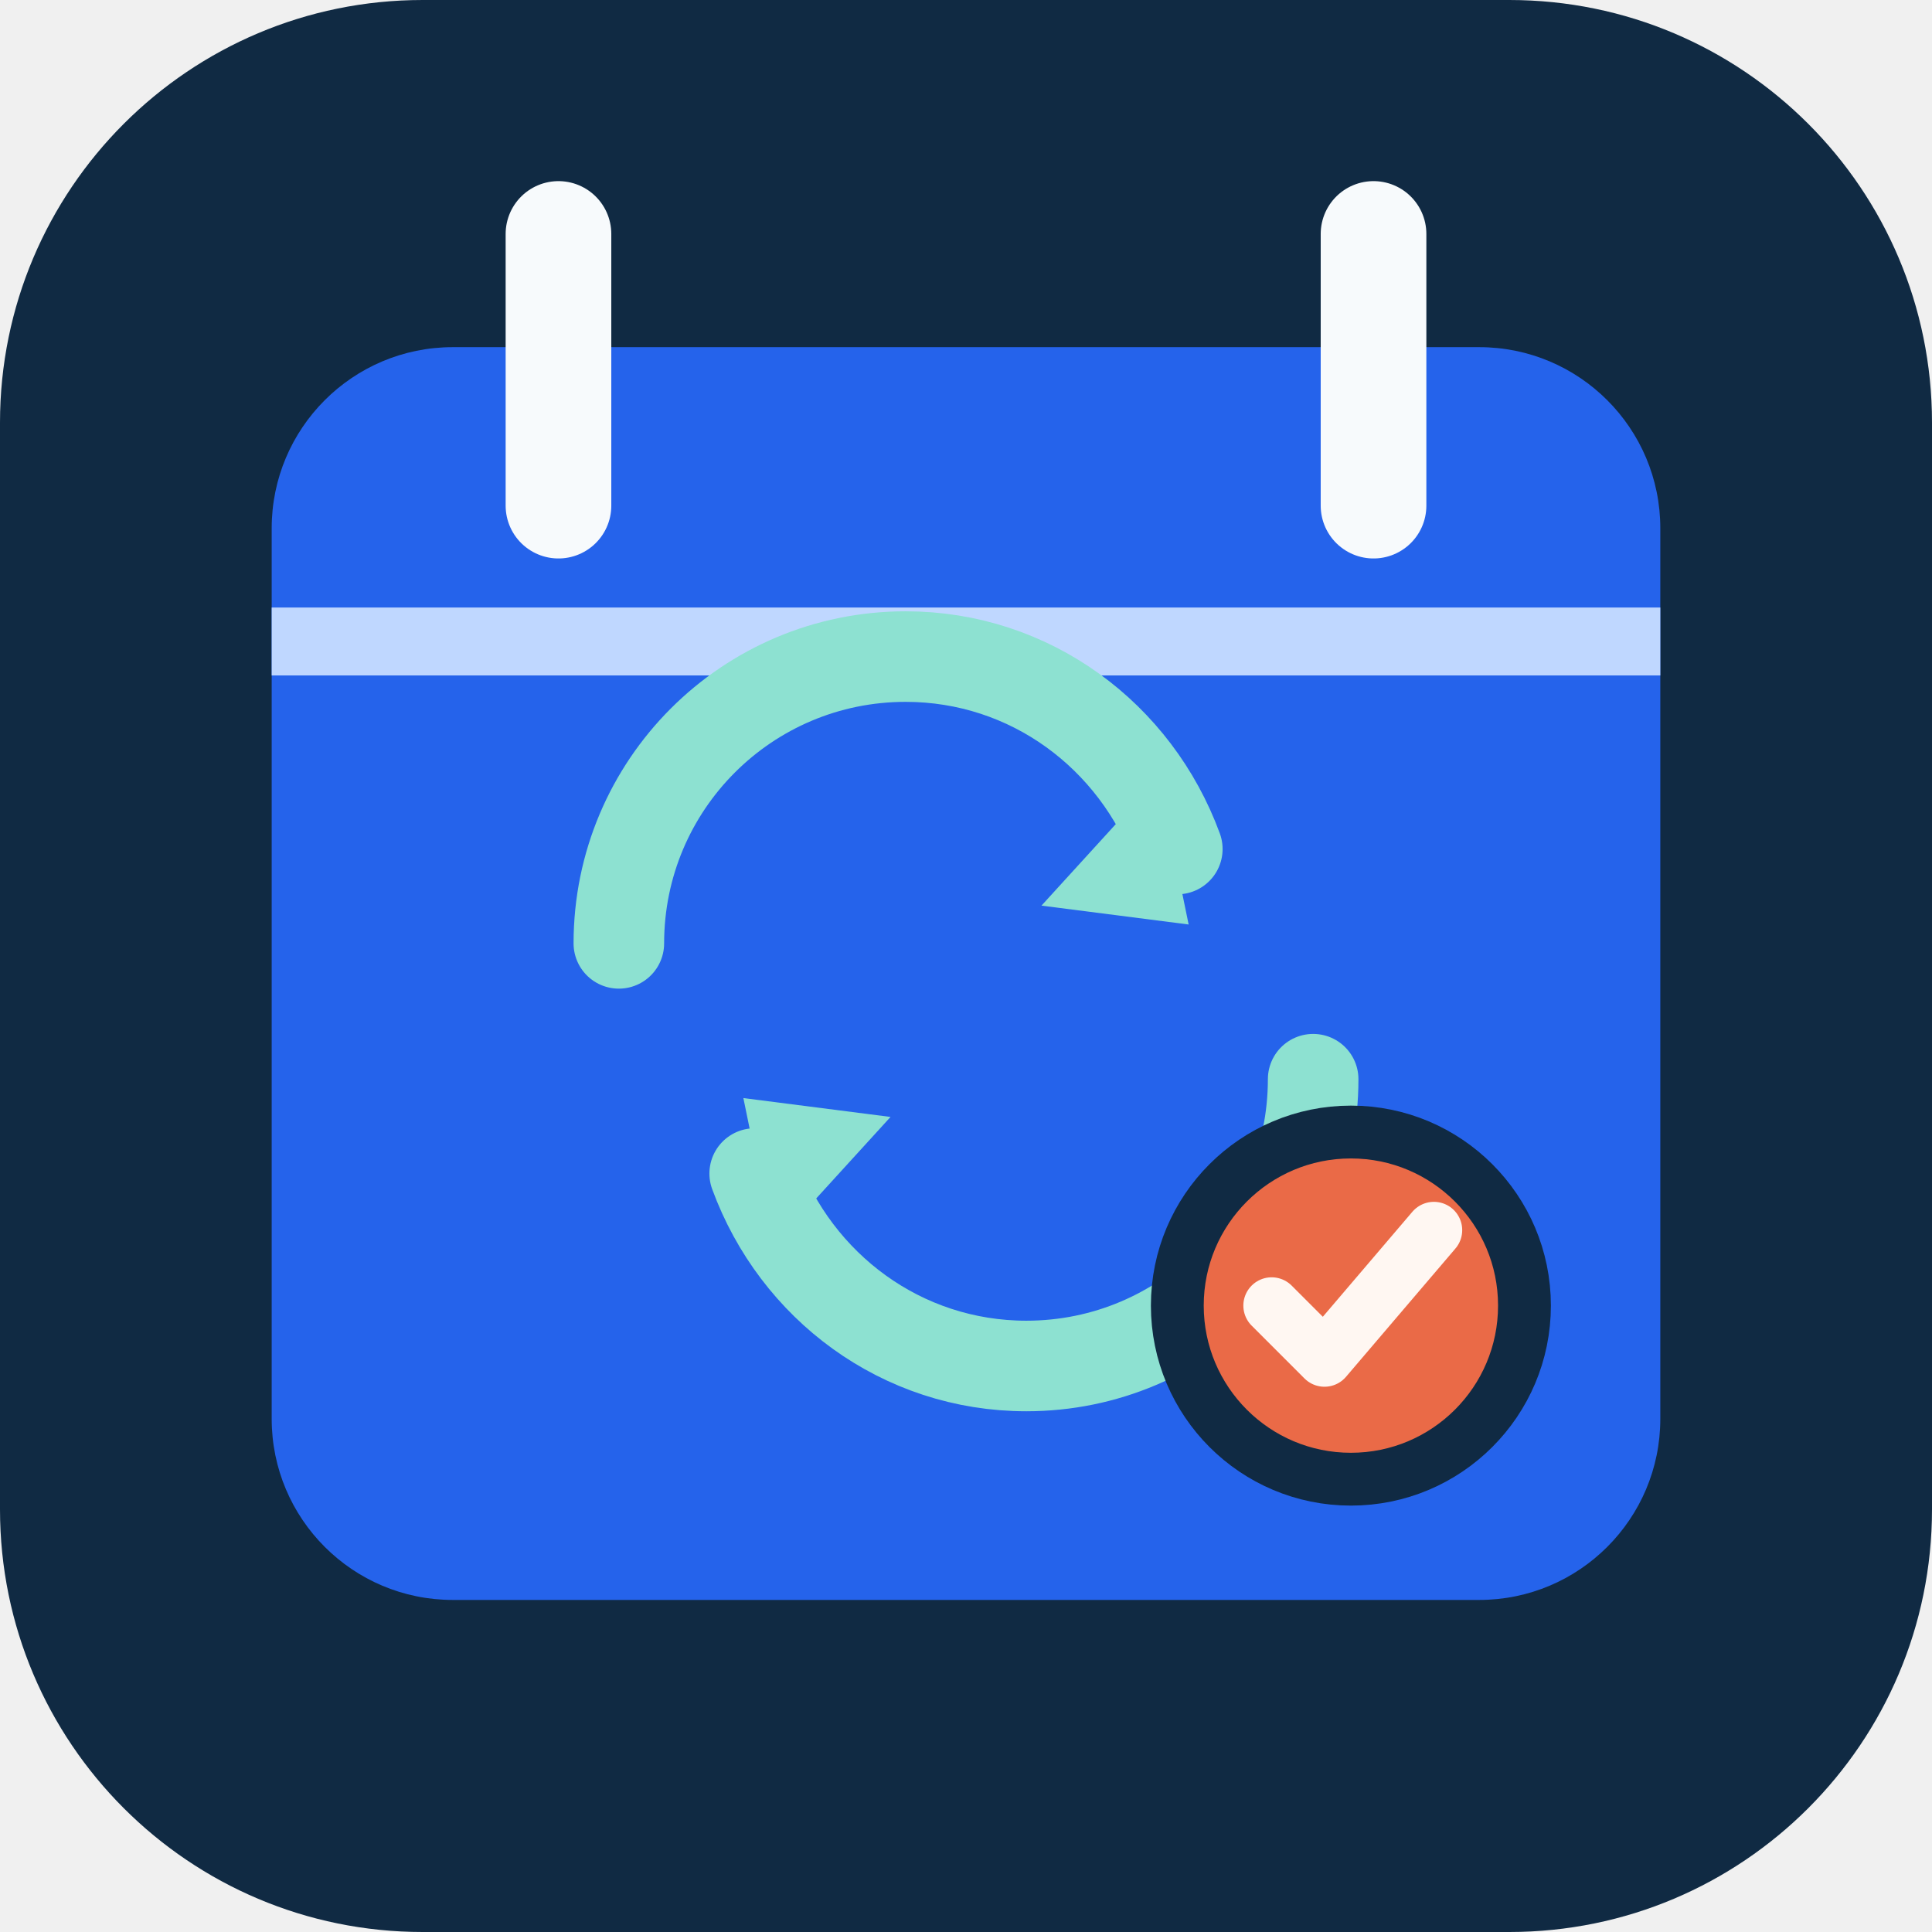
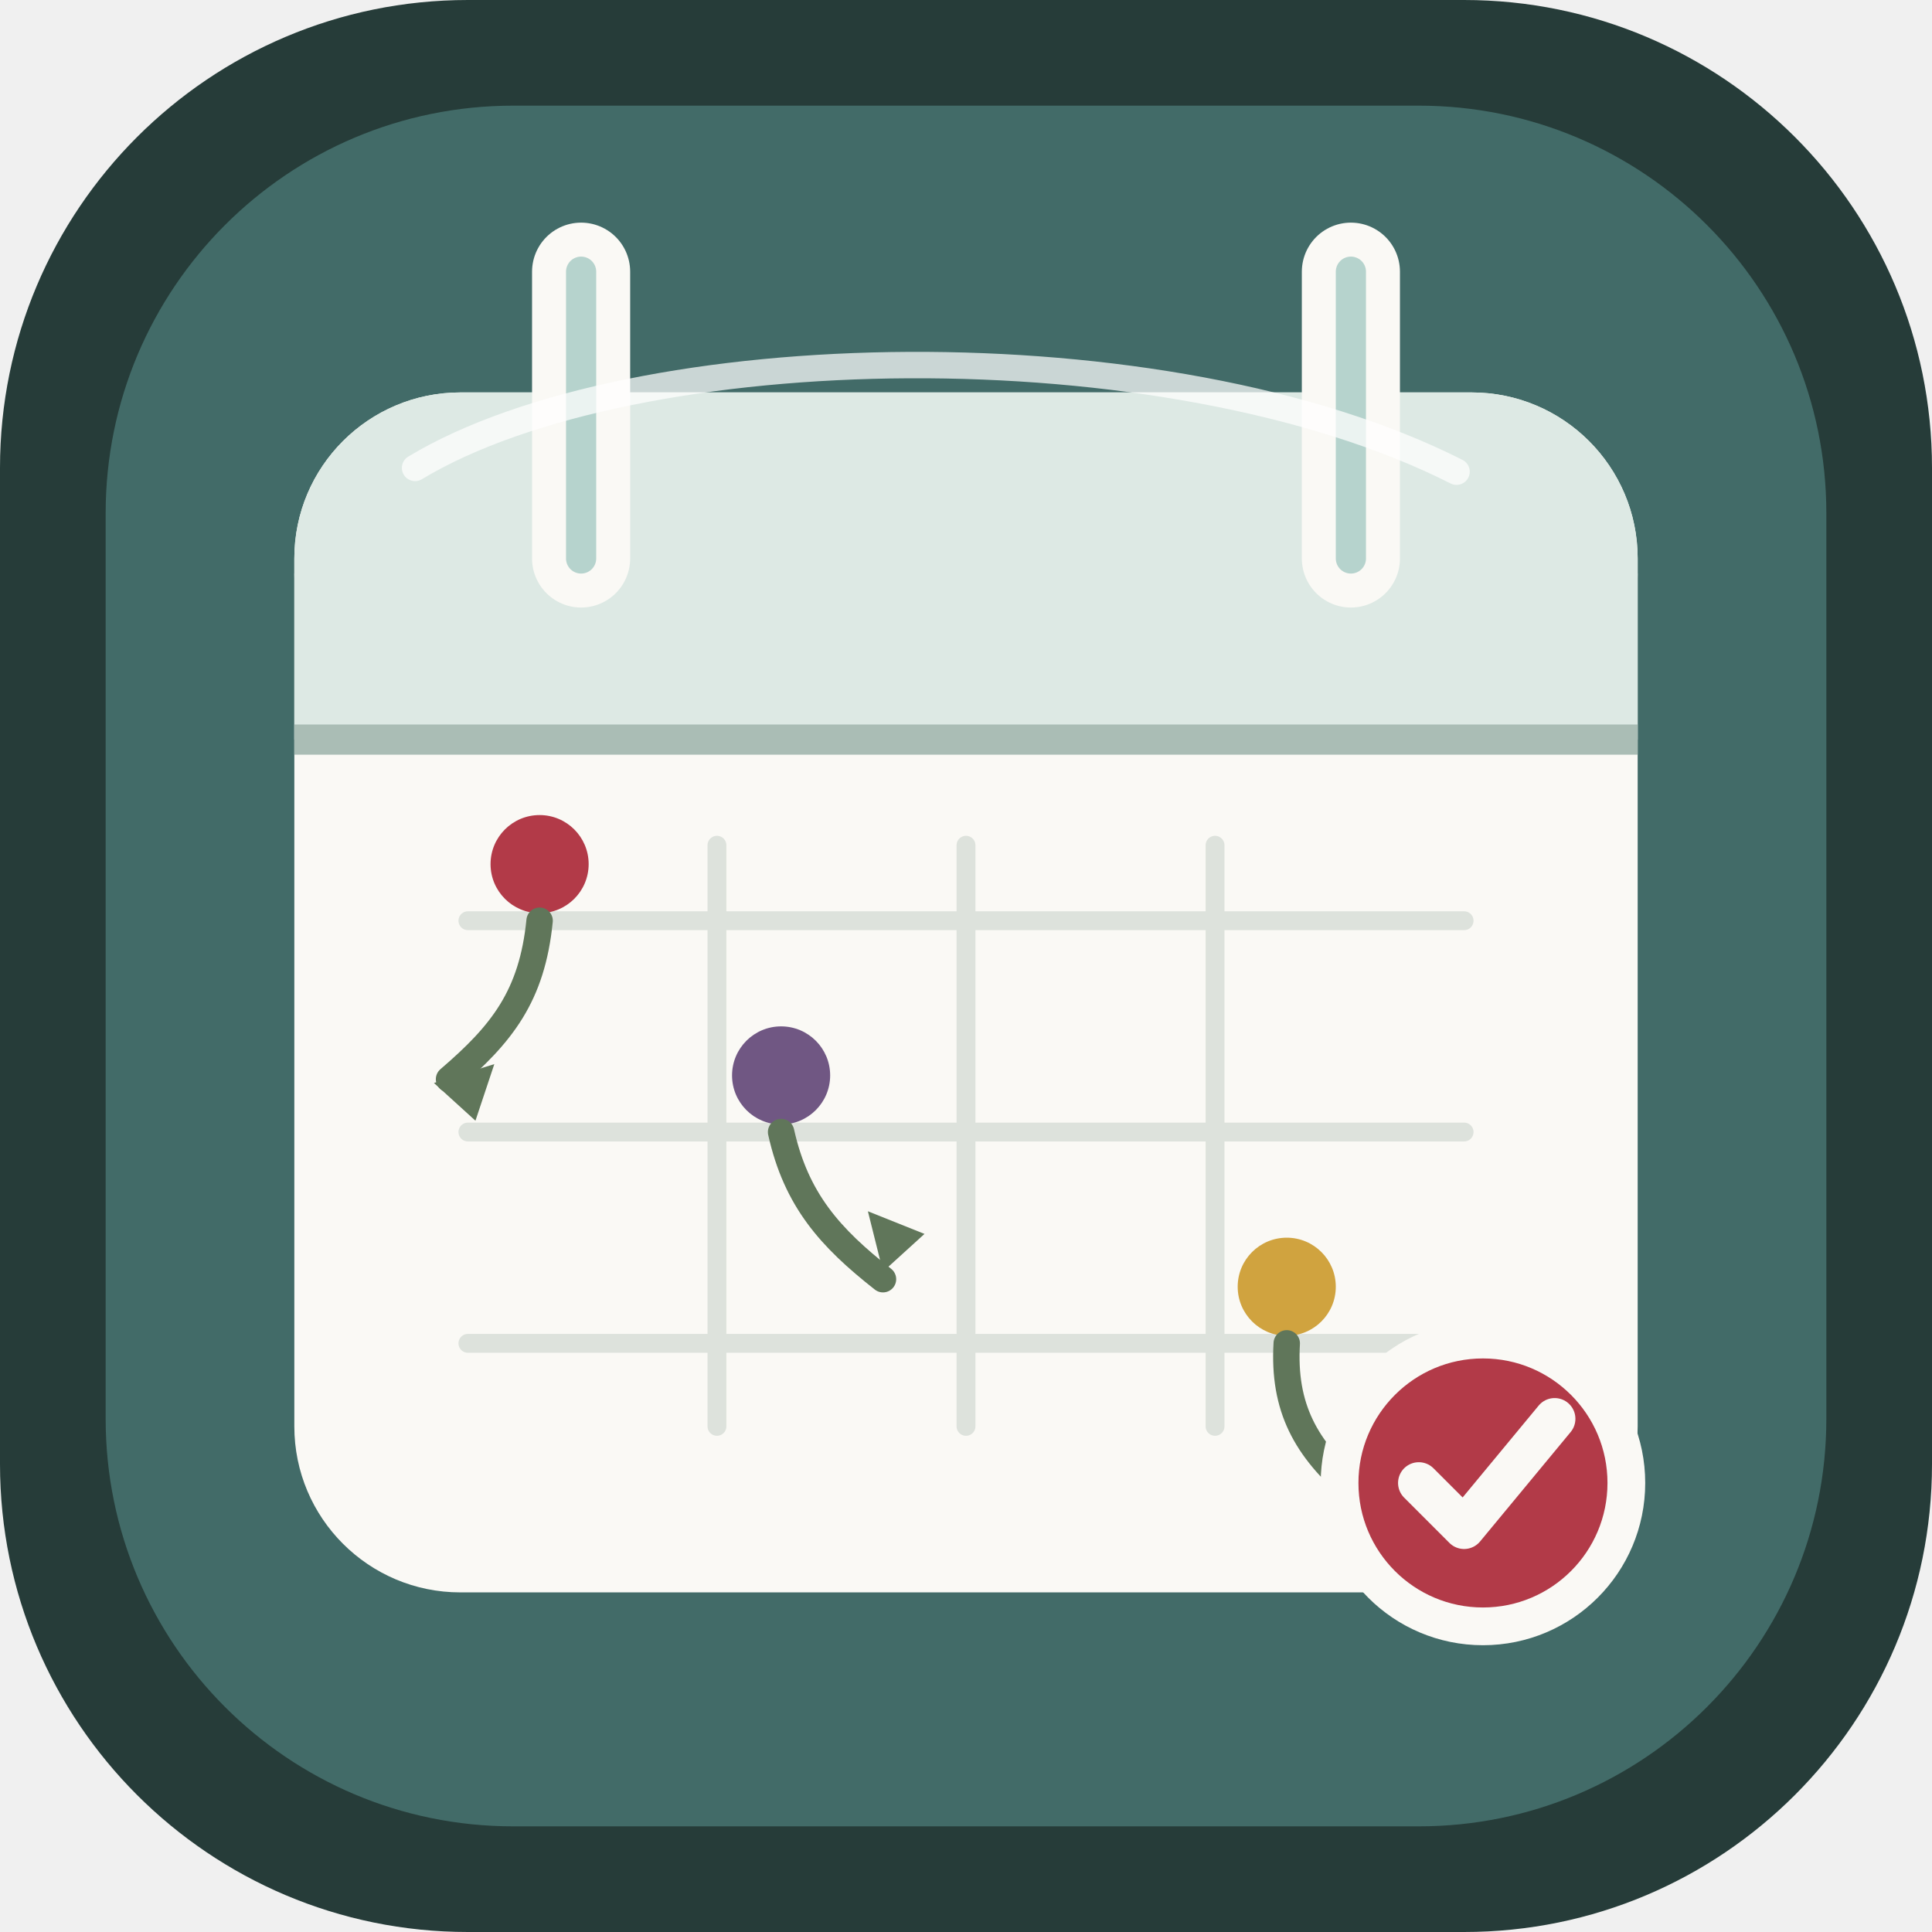
<svg xmlns="http://www.w3.org/2000/svg" viewBox="0 0 512 512" role="img" aria-labelledby="title desc">
-   <rect width="512" height="512" rx="112" fill="#102A43" />
-   <rect x="72" y="92" width="368" height="332" rx="48" fill="#2563EB" />
-   <path d="M72 170h368" fill="none" stroke="#BFD7FF" stroke-width="18" />
-   <path d="M148 62v72M364 62v72" fill="none" stroke="#F7FAFC" stroke-linecap="round" stroke-width="28" />
-   <path d="M164 250c0-42 34-76 76-76 33 0 61 21 72 51" fill="none" stroke="#8DE1D1" stroke-linecap="round" stroke-width="24" />
-   <path d="m307 206 8 39-39-5" fill="#8DE1D1" />
-   <path d="M348 286c0 42-34 76-76 76-33 0-61-21-72-51" fill="none" stroke="#8DE1D1" stroke-linecap="round" stroke-width="24" />
-   <path d="m205 330-8-39 39 5" fill="#8DE1D1" />
-   <circle cx="358" cy="346" r="46" fill="#EA6A47" stroke="#102A43" stroke-width="14" />
-   <path d="m337 346 14 14 29-34" fill="none" stroke="#FFF7F2" stroke-linecap="round" stroke-linejoin="round" stroke-width="15" />
+   <rect width="512" height="512" rx="124" fill="#263C39" />
+   <rect x="28" y="28" width="456" height="456" rx="108" fill="#426B68" />
+   <rect x="78" y="104" width="356" height="318" rx="44" fill="#FAF9F5" />
+   <rect x="78" y="104" width="356" height="92" rx="44" fill="#DDE9E4" />
+   <rect x="78" y="152" width="356" height="44" fill="#DDE9E4" />
+   <path d="M78 196h356" stroke="#AABDB5" stroke-width="8" />
+   <path d="M154 72v76M358 72v76" stroke="#FAF9F5" stroke-linecap="round" stroke-width="26" />
+   <path d="M154 72v76M358 72v76" stroke="#B6D3CD" stroke-linecap="round" stroke-width="8" />
+   <g stroke="#DDE2DC" stroke-width="5" stroke-linecap="round">
+     <path d="M124 244h264M124 300h264M124 356h264" />
+     <path d="M190 224v154M256 224v154M322 224v154" />
+   </g>
+   <circle cx="143" cy="229" r="13" fill="#B23A48" />
+   <circle cx="207" cy="285" r="13" fill="#705783" />
+   <circle cx="341" cy="341" r="13" fill="#D0A33F" />
+   <path d="M143 244c-2 20-10 30-24 42M207 300c4 18 13 28 27 39M341 356c-1 17 5 28 18 39" fill="none" stroke="#60765A" stroke-linecap="round" stroke-width="7" />
+   <path d="m115 287 16-5-5 15M234 337l-4-16 15 6M356 394l-1-16 13 9" fill="#60765A" />
+   <circle cx="393" cy="393" r="38" fill="#B23A48" stroke="#FAF9F5" stroke-width="10" />
+   <path d="m376 393 12 12 24-29" fill="none" stroke="#FAF9F5" stroke-linecap="round" stroke-linejoin="round" stroke-width="11" />
+   <path d="M110 124c58-35 199-38 276 1" fill="none" stroke="#FFFFFF" stroke-linecap="round" stroke-opacity=".72" stroke-width="7" />
</svg>
